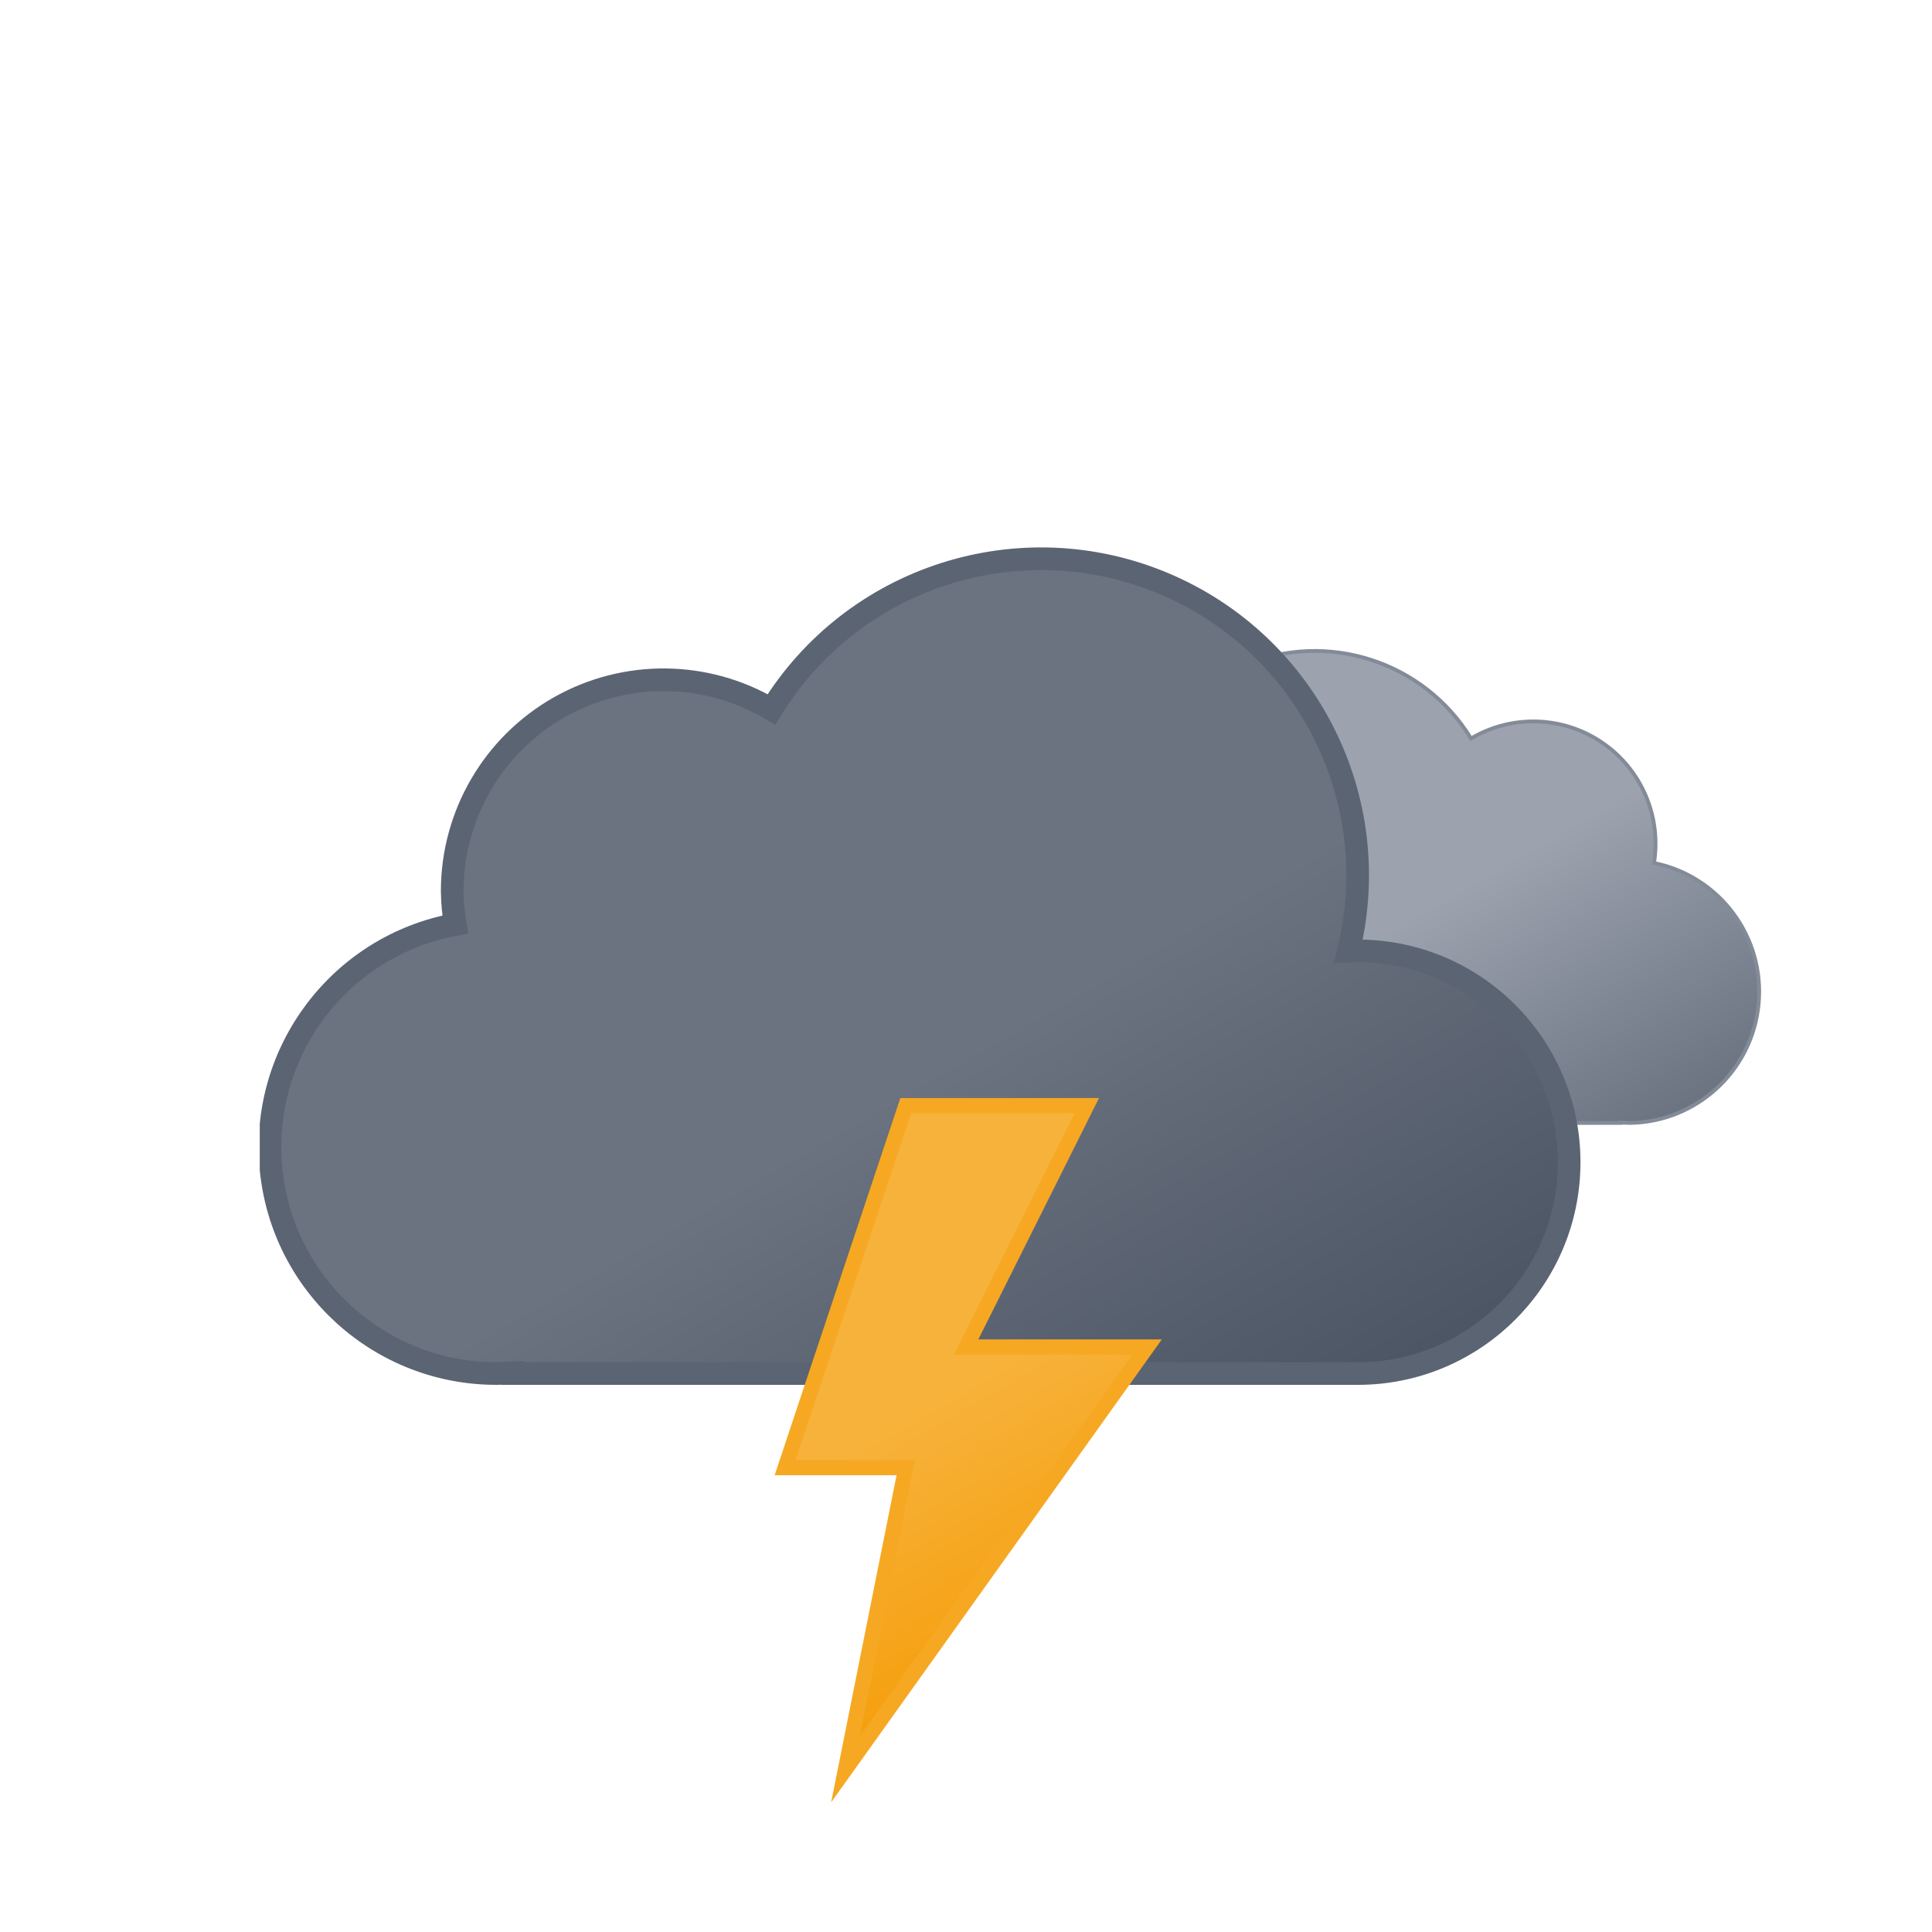
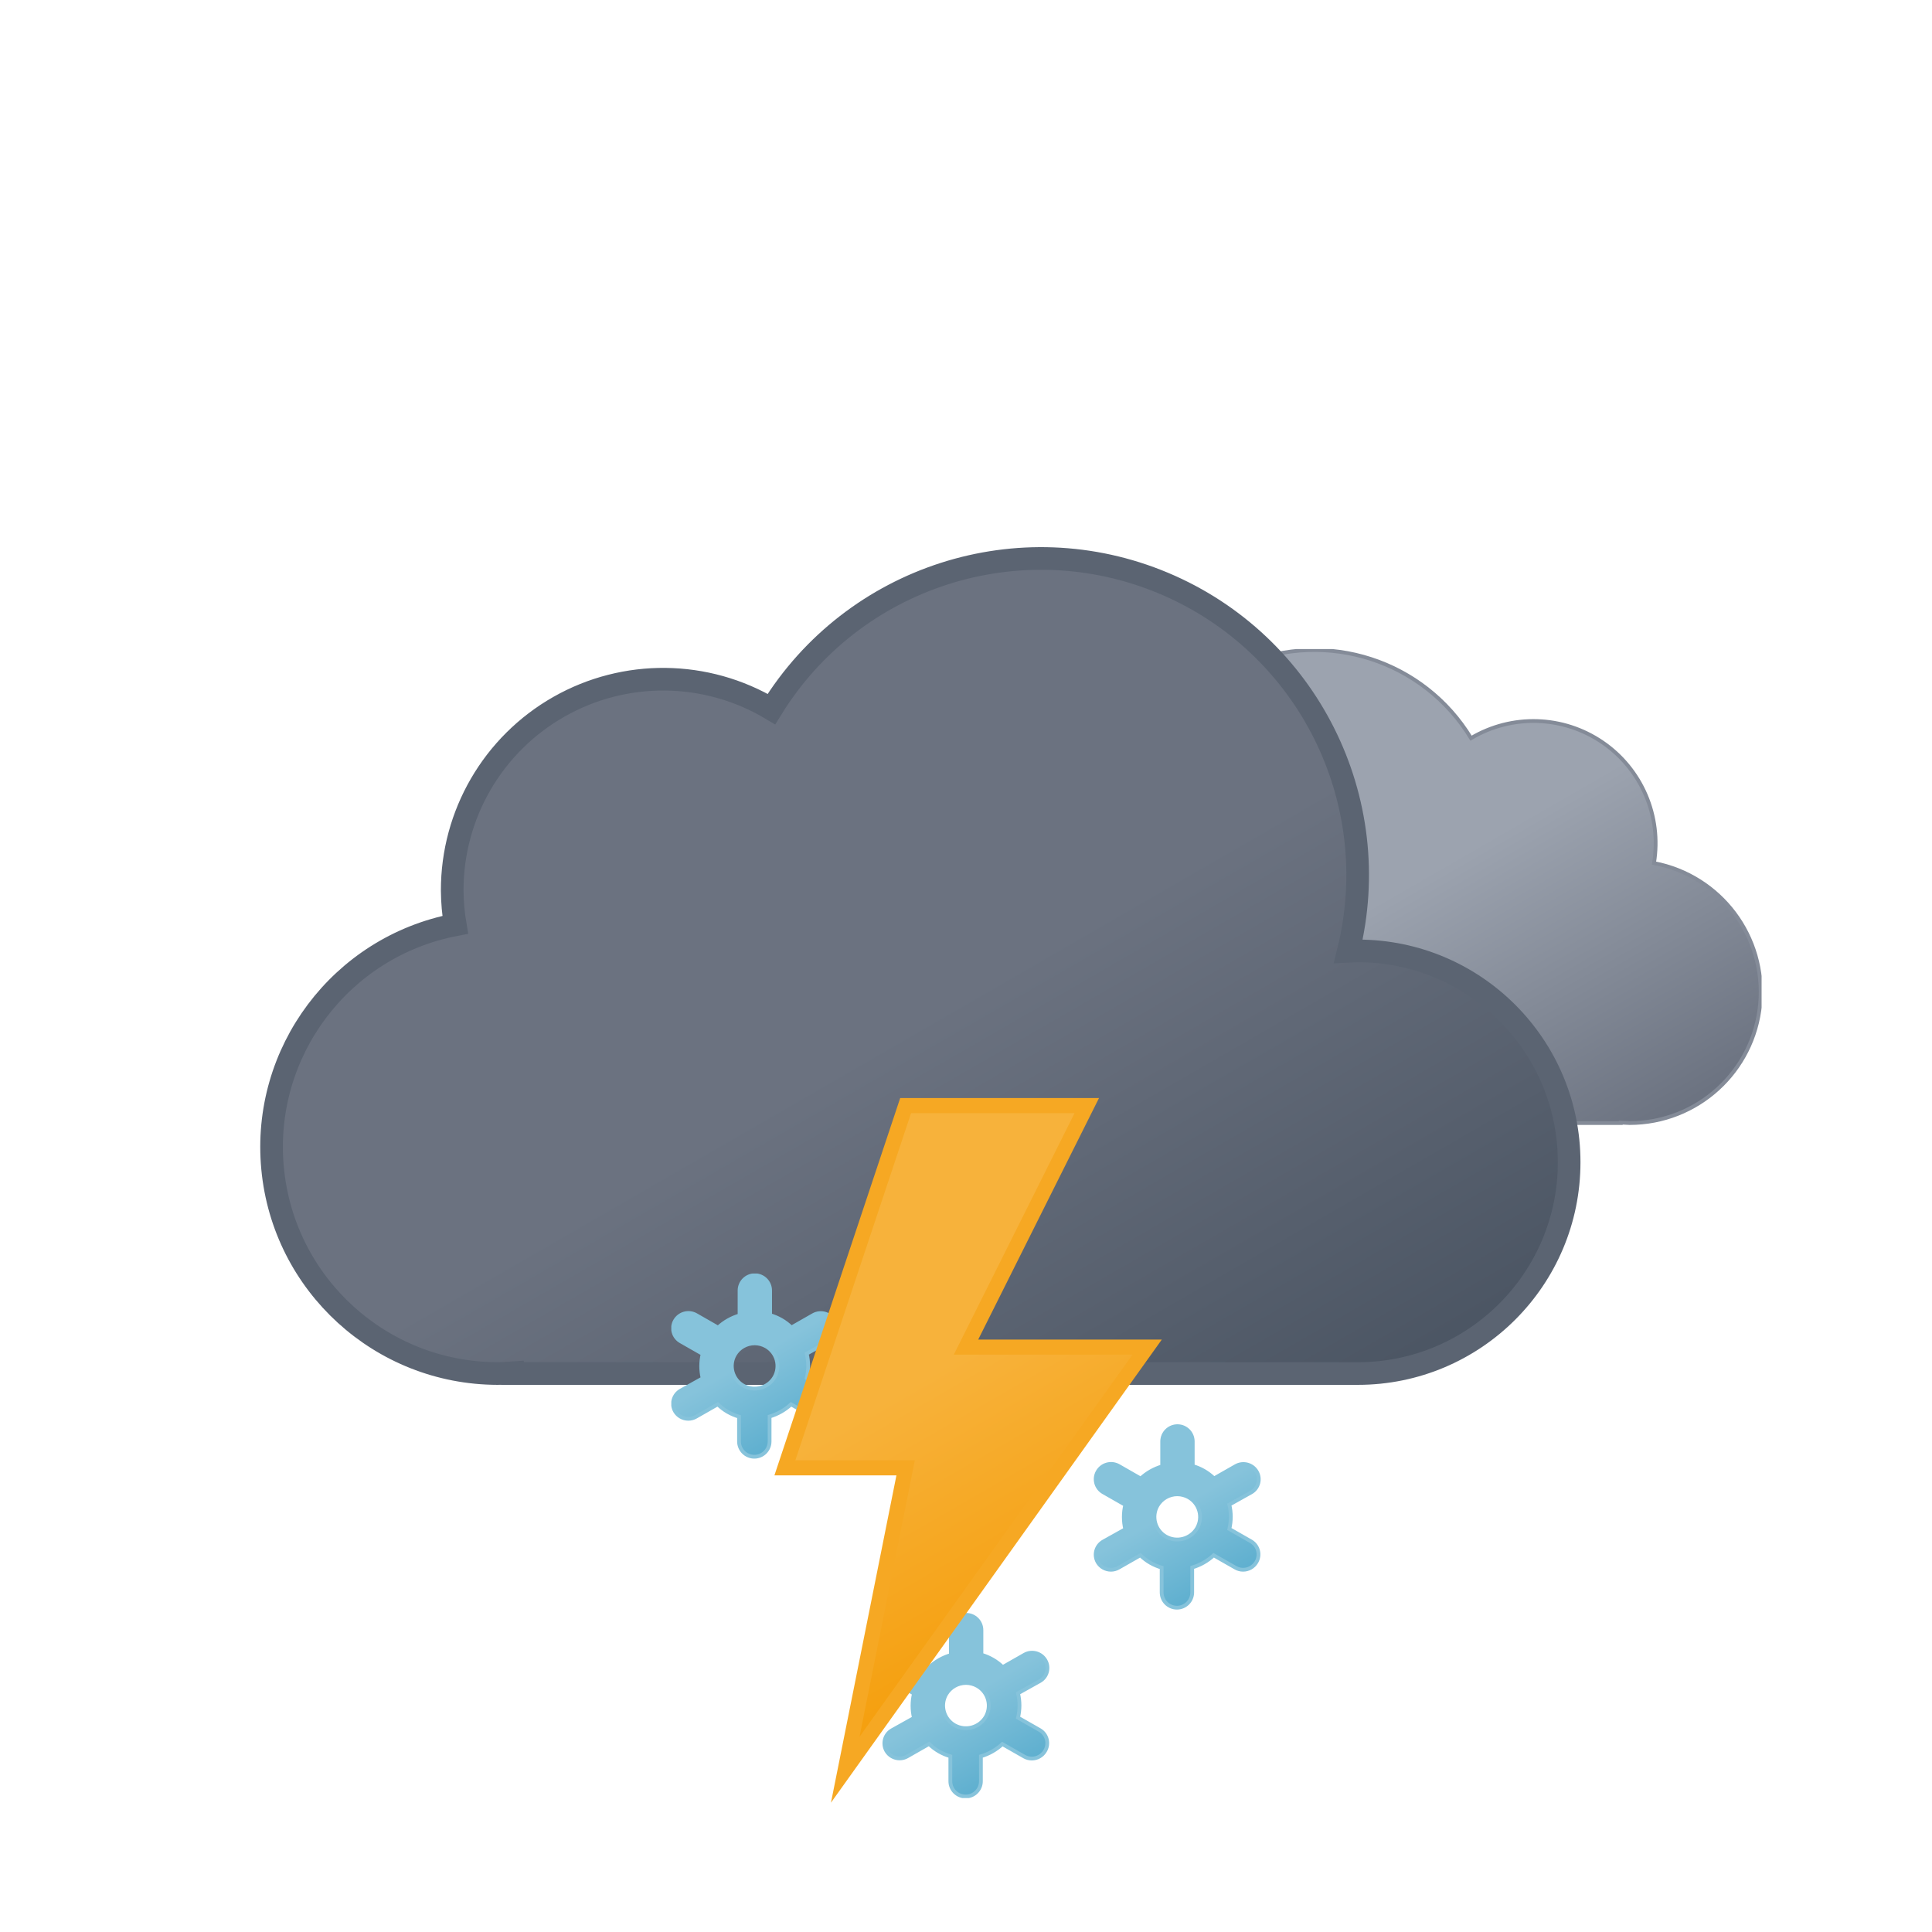
<svg xmlns="http://www.w3.org/2000/svg" xmlns:xlink="http://www.w3.org/1999/xlink" viewBox="0 0 512 512">
  <defs>
-     <linearGradient id="a" x1="52.7" x2="133.4" y1="9.6" y2="149.3" gradientUnits="userSpaceOnUse">
+     <linearGradient id="a" x1="52.74" y1="9.62" x2="133.36" y2="149.27" gradientUnits="userSpaceOnUse">
      <stop offset="0" stop-color="#9ca3af" />
-       <stop offset=".5" stop-color="#9ca3af" />
+       <stop offset="0.45" stop-color="#9ca3af" />
      <stop offset="1" stop-color="#6b7280" />
    </linearGradient>
-     <linearGradient id="b" x1="99.5" x2="232.6" y1="30.7" y2="261.4" gradientUnits="userSpaceOnUse">
+     <linearGradient id="b" x1="99.45" y1="30.68" x2="232.64" y2="261.37" gradientUnits="userSpaceOnUse">
      <stop offset="0" stop-color="#6b7280" />
-       <stop offset=".5" stop-color="#6b7280" />
+       <stop offset="0.45" stop-color="#6b7280" />
      <stop offset="1" stop-color="#4b5563" />
    </linearGradient>
-     <linearGradient id="c" x1="8.7" x2="80.9" y1="17.1" y2="142.1" gradientUnits="userSpaceOnUse">
+     <linearGradient id="c" x1="8.67" y1="17.07" x2="80.88" y2="142.14" gradientUnits="userSpaceOnUse">
      <stop offset="0" stop-color="#f7b23b" />
-       <stop offset=".5" stop-color="#f7b23b" />
+       <stop offset="0.45" stop-color="#f7b23b" />
      <stop offset="1" stop-color="#f59e0b" />
    </linearGradient>
-     <linearGradient id="d" x1="11.4" x2="32.8" y1="5.9" y2="43.1" gradientUnits="userSpaceOnUse">
+     <linearGradient id="d" x1="11.38" y1="5.93" x2="32.82" y2="43.07" gradientUnits="userSpaceOnUse">
      <stop offset="0" stop-color="#86c3db" />
-       <stop offset=".5" stop-color="#86c3db" />
+       <stop offset="0.45" stop-color="#86c3db" />
      <stop offset="1" stop-color="#5eafcf" />
    </linearGradient>
-     <linearGradient xlink:href="#d" id="e" x1="67.4" x2="88.8" y1="5.9" y2="43.1" />
-     <linearGradient xlink:href="#d" id="f" x1="123.4" x2="144.8" y1="5.9" y2="43.1" />
-     <symbol id="h" viewBox="0 0 200.3 126.1">
-       <path fill="url(#a)" stroke="#848b98" stroke-miterlimit="10" d="M.5 93.2a32.4 32.4 0 0032.4 32.4h129.8v-.1l2.3.1a34.8 34.8 0 006.5-68.9 32.4 32.4 0 00-48.5-33 48.6 48.6 0 00-88.6 37.1h-1.5A32.4 32.4 0 00.5 93.1Z" />
+     <linearGradient id="e" x1="67.38" y1="95.93" x2="88.82" y2="133.07" xlink:href="#d" />
+     <linearGradient id="f" x1="123.38" y1="45.93" x2="144.82" y2="83.07" xlink:href="#d" />
+     <symbol id="h" viewBox="0 0 200.26 126.12">
+       <path d="M.5,93.18a32.44,32.44,0,0,0,32.44,32.44H162.69v-.12c.77,0,1.53.12,2.31.12a34.75,34.75,0,0,0,6.49-68.89A32.38,32.38,0,0,0,123,23.62,48.58,48.58,0,0,0,34.4,60.81c-.49,0-1-.07-1.46-.07A32.44,32.44,0,0,0,.5,93.18Z" stroke="#848b98" stroke-miterlimit="10" fill="url(#a)" />
    </symbol>
    <symbol id="i" viewBox="0 0 350 222">
-       <path fill="url(#b)" stroke="#5b6472" stroke-miterlimit="10" stroke-width="6" d="m291 107-2.5.1A83.9 83.9 0 00135.6 43 56 56 0 0051 91a56.6 56.6 0 00.8 9A60 60 0 0063 219l4-.2v.2h224a56 56 0 000-112Z" />
+       <path d="M291,107c-.85,0-1.68.09-2.53.13A83.9,83.9,0,0,0,135.6,42.92,55.91,55.91,0,0,0,51,91a56.56,56.56,0,0,0,.8,9.08A60,60,0,0,0,63,219c1.35,0,2.67-.11,4-.2v.2H291a56,56,0,0,0,0-112Z" stroke="#5b6472" stroke-miterlimit="10" stroke-width="6" fill="url(#b)" />
    </symbol>
-     <symbol id="g" overflow="visible" viewBox="0 0 398 222">
-       <use xlink:href="#h" width="200.3" height="126.1" transform="translate(198 27)">
-         <animateTransform additive="sum" attributeName="transform" dur="6s" repeatCount="indefinite" type="translate" values="-9 0; 9 0; -9 0" />
-       </use>
-       <use xlink:href="#i" width="350" height="222">
-         <animateTransform additive="sum" attributeName="transform" dur="6s" repeatCount="indefinite" type="translate" values="-18 0; 18 0; -18 0" />
-       </use>
+     <symbol id="g" viewBox="0 0 398 222">
+       <use width="200.26" height="126.12" transform="translate(198 27)" xlink:href="#h" />
+       <use width="350" height="222" xlink:href="#i" />
    </symbol>
-     <symbol id="j" overflow="visible" viewBox="0 0 156.2 49">
-       <g>
-         <path fill="url(#d)" stroke="#86c3db" stroke-miterlimit="10" d="m41.7 31-5.8-3.3a13.7 13.7 0 000-6.5l5.8-3.2a4 4 0 001.5-5.5 4 4 0 00-5.6-1.5l-5.8 3.3a13.6 13.6 0 00-2.6-2 13.8 13.8 0 00-3-1.3V4.5a4 4 0 00-8.1 0v6.6a14.3 14.3 0 00-5.7 3.2L6.6 11A4 4 0 001 12.5 4 4 0 002.5 18l5.8 3.3a13.7 13.7 0 000 6.5L2.5 31A4 4 0 001 36.5a4 4 0 003.5 2 4 4 0 002-.5l5.8-3.3a13.6 13.6 0 002.6 2 13.8 13.8 0 003 1.2v6.6a4 4 0 008.2 0v-6.6a14.2 14.2 0 005.6-3.2l6 3.3a4 4 0 002 .5 4 4 0 003.4-2 4 4 0 00-1.4-5.5ZM19 29.7a6 6 0 01-2.3-8.2 6.1 6.1 0 015.3-3 6.2 6.2 0 013 .8 6 6 0 012.2 8.2 6.1 6.1 0 01-8.2 2.2Z" opacity="0">
-           <animateTransform additive="sum" attributeName="transform" dur="6s" repeatCount="indefinite" type="rotate" values="0 24 24; 360 24 24" />
-           <animate id="t1" attributeName="opacity" begin="0s; t1.end+1s" dur="2s" keyTimes="0; .17; .83; 1" values="0; 1; 1; 0" />
-         </path>
-         <animateTransform id="s1" additive="sum" attributeName="transform" begin="0s; s1.end+1s" dur="2s" type="translate" values="0 -36; 0 92;" />
-       </g>
-       <g>
-         <path fill="url(#e)" stroke="#86c3db" stroke-miterlimit="10" d="m97.7 31-5.8-3.3a13.7 13.7 0 000-6.5l5.8-3.2a4 4 0 001.5-5.5 4 4 0 00-5.6-1.5l-5.8 3.3a13.6 13.6 0 00-2.6-2 13.8 13.8 0 00-3-1.3V4.5a4 4 0 00-8.1 0v6.6a14.3 14.3 0 00-5.7 3.2L62.6 11a4 4 0 00-5.6 1.5 4 4 0 001.5 5.5l5.8 3.3a13.7 13.7 0 000 6.5L58.5 31a4 4 0 00-1.5 5.5 4 4 0 003.5 2 4 4 0 002-.5l5.8-3.3a13.6 13.6 0 002.7 2 13.8 13.8 0 003 1.2v6.6a4 4 0 008 0v-6.6a14.2 14.2 0 005.7-3.2l6 3.3a4 4 0 002 .5 4 4 0 003.4-2 4 4 0 00-1.4-5.5ZM75 29.7a6 6 0 01-2.3-8.2 6.1 6.1 0 015.3-3 6.2 6.2 0 013 .8 6 6 0 012.2 8.2 6.1 6.1 0 01-8.2 2.2Z" opacity="0">
-           <animateTransform additive="sum" attributeName="transform" dur="6s" repeatCount="indefinite" type="rotate" values="0 80 24; 360 80 24" />
-           <animate id="t2" attributeName="opacity" begin="-.83s; t2.end+1s" dur="2s" keyTimes="0; .17; .83; 1" values="0; 1; 1; 0" />
-         </path>
-         <animateTransform id="s2" additive="sum" attributeName="transform" begin="-.83s; s2.end+1s" dur="2s" type="translate" values="0 -36; 0 92;" />
-       </g>
-       <g>
-         <path fill="url(#f)" stroke="#86c3db" stroke-miterlimit="10" d="m153.7 31-5.8-3.3a13.7 13.7 0 000-6.5l5.8-3.2a4 4 0 001.5-5.5 4 4 0 00-5.6-1.5l-5.8 3.3a13.6 13.6 0 00-2.6-2 13.8 13.8 0 00-3-1.3V4.5a4 4 0 00-8.1 0v6.6a14.3 14.3 0 00-5.7 3.2l-5.8-3.3a4 4 0 00-5.6 1.5 4 4 0 001.5 5.5l5.8 3.3a13.7 13.7 0 000 6.5l-5.8 3.2a4 4 0 00-1.5 5.5 4 4 0 003.5 2 4 4 0 002-.5l5.8-3.3a13.6 13.6 0 002.7 2 13.8 13.8 0 003 1.2v6.6a4 4 0 008 0v-6.6a14.2 14.2 0 005.7-3.2l5.8 3.3a4 4 0 002 .5 4 4 0 003.5-2 4 4 0 00-1.3-5.5ZM131 29.7a6 6 0 01-2.3-8.2 6.1 6.1 0 015.3-3 6.2 6.2 0 013 .8 6 6 0 012.2 8.2 6.1 6.1 0 01-8.2 2.2Z" opacity="0">
-           <animateTransform additive="sum" attributeName="transform" dur="6s" repeatCount="indefinite" type="rotate" values="0 136 24; 360 136 24" />
-           <animate id="t3" attributeName="opacity" begin=".83s; t3.end+1s" dur="2s" keyTimes="0; .17; .83; 1" values="0; 1; 1; 0" />
-         </path>
-         <animateTransform id="s3" additive="sum" attributeName="transform" begin=".83s; s3.end+1s" dur="2s" type="translate" values="0 -36; 0 92;" />
-       </g>
+     <symbol id="j" viewBox="0 0 156.2 139">
+       <path d="M41.67,31l-5.78-3.3a13.74,13.74,0,0,0,0-6.47L41.67,18a4,4,0,0,0,1.49-5.46A4.08,4.08,0,0,0,37.62,11l-5.79,3.3a13.61,13.61,0,0,0-2.64-2,13.84,13.84,0,0,0-3-1.28V4.5a4.05,4.05,0,0,0-8.1,0v6.6a14.25,14.25,0,0,0-5.69,3.23L6.58,11A4.08,4.08,0,0,0,1,12.5,4,4,0,0,0,2.53,18l5.78,3.3a13.74,13.74,0,0,0,0,6.47L2.53,31A4,4,0,0,0,1,36.5a4.08,4.08,0,0,0,3.52,2,4,4,0,0,0,2-.54l5.79-3.3a13.61,13.61,0,0,0,2.64,2,13.8,13.8,0,0,0,3,1.27V44.5a4.05,4.05,0,0,0,8.1,0V37.89a14.22,14.22,0,0,0,5.68-3.23L37.62,38a4,4,0,0,0,2,.54,4.08,4.08,0,0,0,3.52-2A4,4,0,0,0,41.67,31ZM19.06,29.7a6,6,0,0,1-2.22-8.2,6.1,6.1,0,0,1,5.27-3,6.16,6.16,0,0,1,3,.8,6,6,0,0,1,2.22,8.2A6.12,6.12,0,0,1,19.06,29.7Z" stroke="#86c3db" stroke-miterlimit="10" fill="url(#d)" />
+       <path d="M97.67,121l-5.78-3.3a13.74,13.74,0,0,0,0-6.47L97.67,108a4,4,0,0,0,1.49-5.46A4.08,4.08,0,0,0,93.62,101l-5.79,3.3a13.61,13.61,0,0,0-2.64-2,13.84,13.84,0,0,0-3-1.28V94.5a4.05,4.05,0,0,0-8.1,0v6.6a14.25,14.25,0,0,0-5.69,3.23L62.58,101A4.08,4.08,0,0,0,57,102.5,4,4,0,0,0,58.53,108l5.78,3.3a13.74,13.74,0,0,0,0,6.47L58.53,121A4,4,0,0,0,57,126.5a4.08,4.08,0,0,0,3.52,2,4,4,0,0,0,2-.54l5.79-3.3a13.61,13.61,0,0,0,2.64,2,13.8,13.8,0,0,0,3,1.27v6.61a4.05,4.05,0,0,0,8.1,0v-6.61a14.22,14.22,0,0,0,5.68-3.23l5.79,3.3a4,4,0,0,0,2,.54,4.08,4.08,0,0,0,3.52-2A4,4,0,0,0,97.67,121ZM75.06,119.7a6,6,0,0,1-2.22-8.2,6.1,6.1,0,0,1,5.27-3,6.16,6.16,0,0,1,3,.8,6,6,0,0,1,2.22,8.2A6.12,6.12,0,0,1,75.06,119.7Z" stroke="#86c3db" stroke-miterlimit="10" fill="url(#e)" />
+       <path d="M153.67,71l-5.78-3.3a13.74,13.74,0,0,0,0-6.47L153.67,58a4,4,0,0,0,1.49-5.46A4.08,4.08,0,0,0,149.62,51l-5.79,3.3a13.61,13.61,0,0,0-2.64-2,13.84,13.84,0,0,0-3-1.28V44.5a4.05,4.05,0,0,0-8.1,0v6.6a14.25,14.25,0,0,0-5.69,3.23L118.58,51A4.08,4.08,0,0,0,113,52.5,4,4,0,0,0,114.53,58l5.78,3.3a13.74,13.74,0,0,0,0,6.47L114.53,71A4,4,0,0,0,113,76.5a4.08,4.08,0,0,0,3.52,2,4,4,0,0,0,2-.54l5.79-3.3a13.61,13.61,0,0,0,2.64,2,13.8,13.8,0,0,0,3,1.27V84.5a4.05,4.05,0,0,0,8.1,0V77.89a14.22,14.22,0,0,0,5.68-3.23l5.79,3.3a4,4,0,0,0,2,.54,4.08,4.08,0,0,0,3.52-2A4,4,0,0,0,153.67,71ZM131.06,69.7a6,6,0,0,1-2.22-8.2,6.1,6.1,0,0,1,5.27-3,6.16,6.16,0,0,1,3,.8,6,6,0,0,1,2.22,8.2A6.12,6.12,0,0,1,131.06,69.7Z" stroke="#86c3db" stroke-miterlimit="10" fill="url(#f)" />
    </symbol>
-     <symbol id="k" viewBox="0 0 102.7 186.8">
-       <path fill="url(#c)" stroke="#f6a823" stroke-miterlimit="10" stroke-width="4" d="m34.8 2-32 96h32l-16 80 80-112h-48l32-64h-48z">
-         <animate id="x1" attributeName="opacity" begin="0s; x1.end+.67s" dur="1.33s" keyTimes="0; .38; .5; .63; .75; .86; .94; 1" values="1; 1; 0; 1; 0; 1; 0; 1" />
-       </path>
+     <symbol id="k" viewBox="0 0 102.66 186.75">
+       <polygon points="34.77 2 2.77 98 34.77 98 18.77 178 98.78 66 50.77 66 82.78 2 34.77 2" stroke="#f6a823" stroke-miterlimit="10" stroke-width="4" fill="url(#c)" />
    </symbol>
  </defs>
-   <use xlink:href="#g" width="398" height="222" transform="translate(68.84 145)" />
-   <use xlink:href="#j" width="156.2" height="49" transform="translate(177.9 337.5)" />
-   <use xlink:href="#k" width="102.7" height="186.7" transform="translate(205.23 291)" />
+   <use width="398" height="222" transform="translate(68.84 145)" xlink:href="#g" />
+   <use width="156.2" height="139" transform="translate(177.9 337.5)" xlink:href="#j" />
+   <use width="102.66" height="186.74" transform="translate(205.23 291)" xlink:href="#k" />
</svg>
